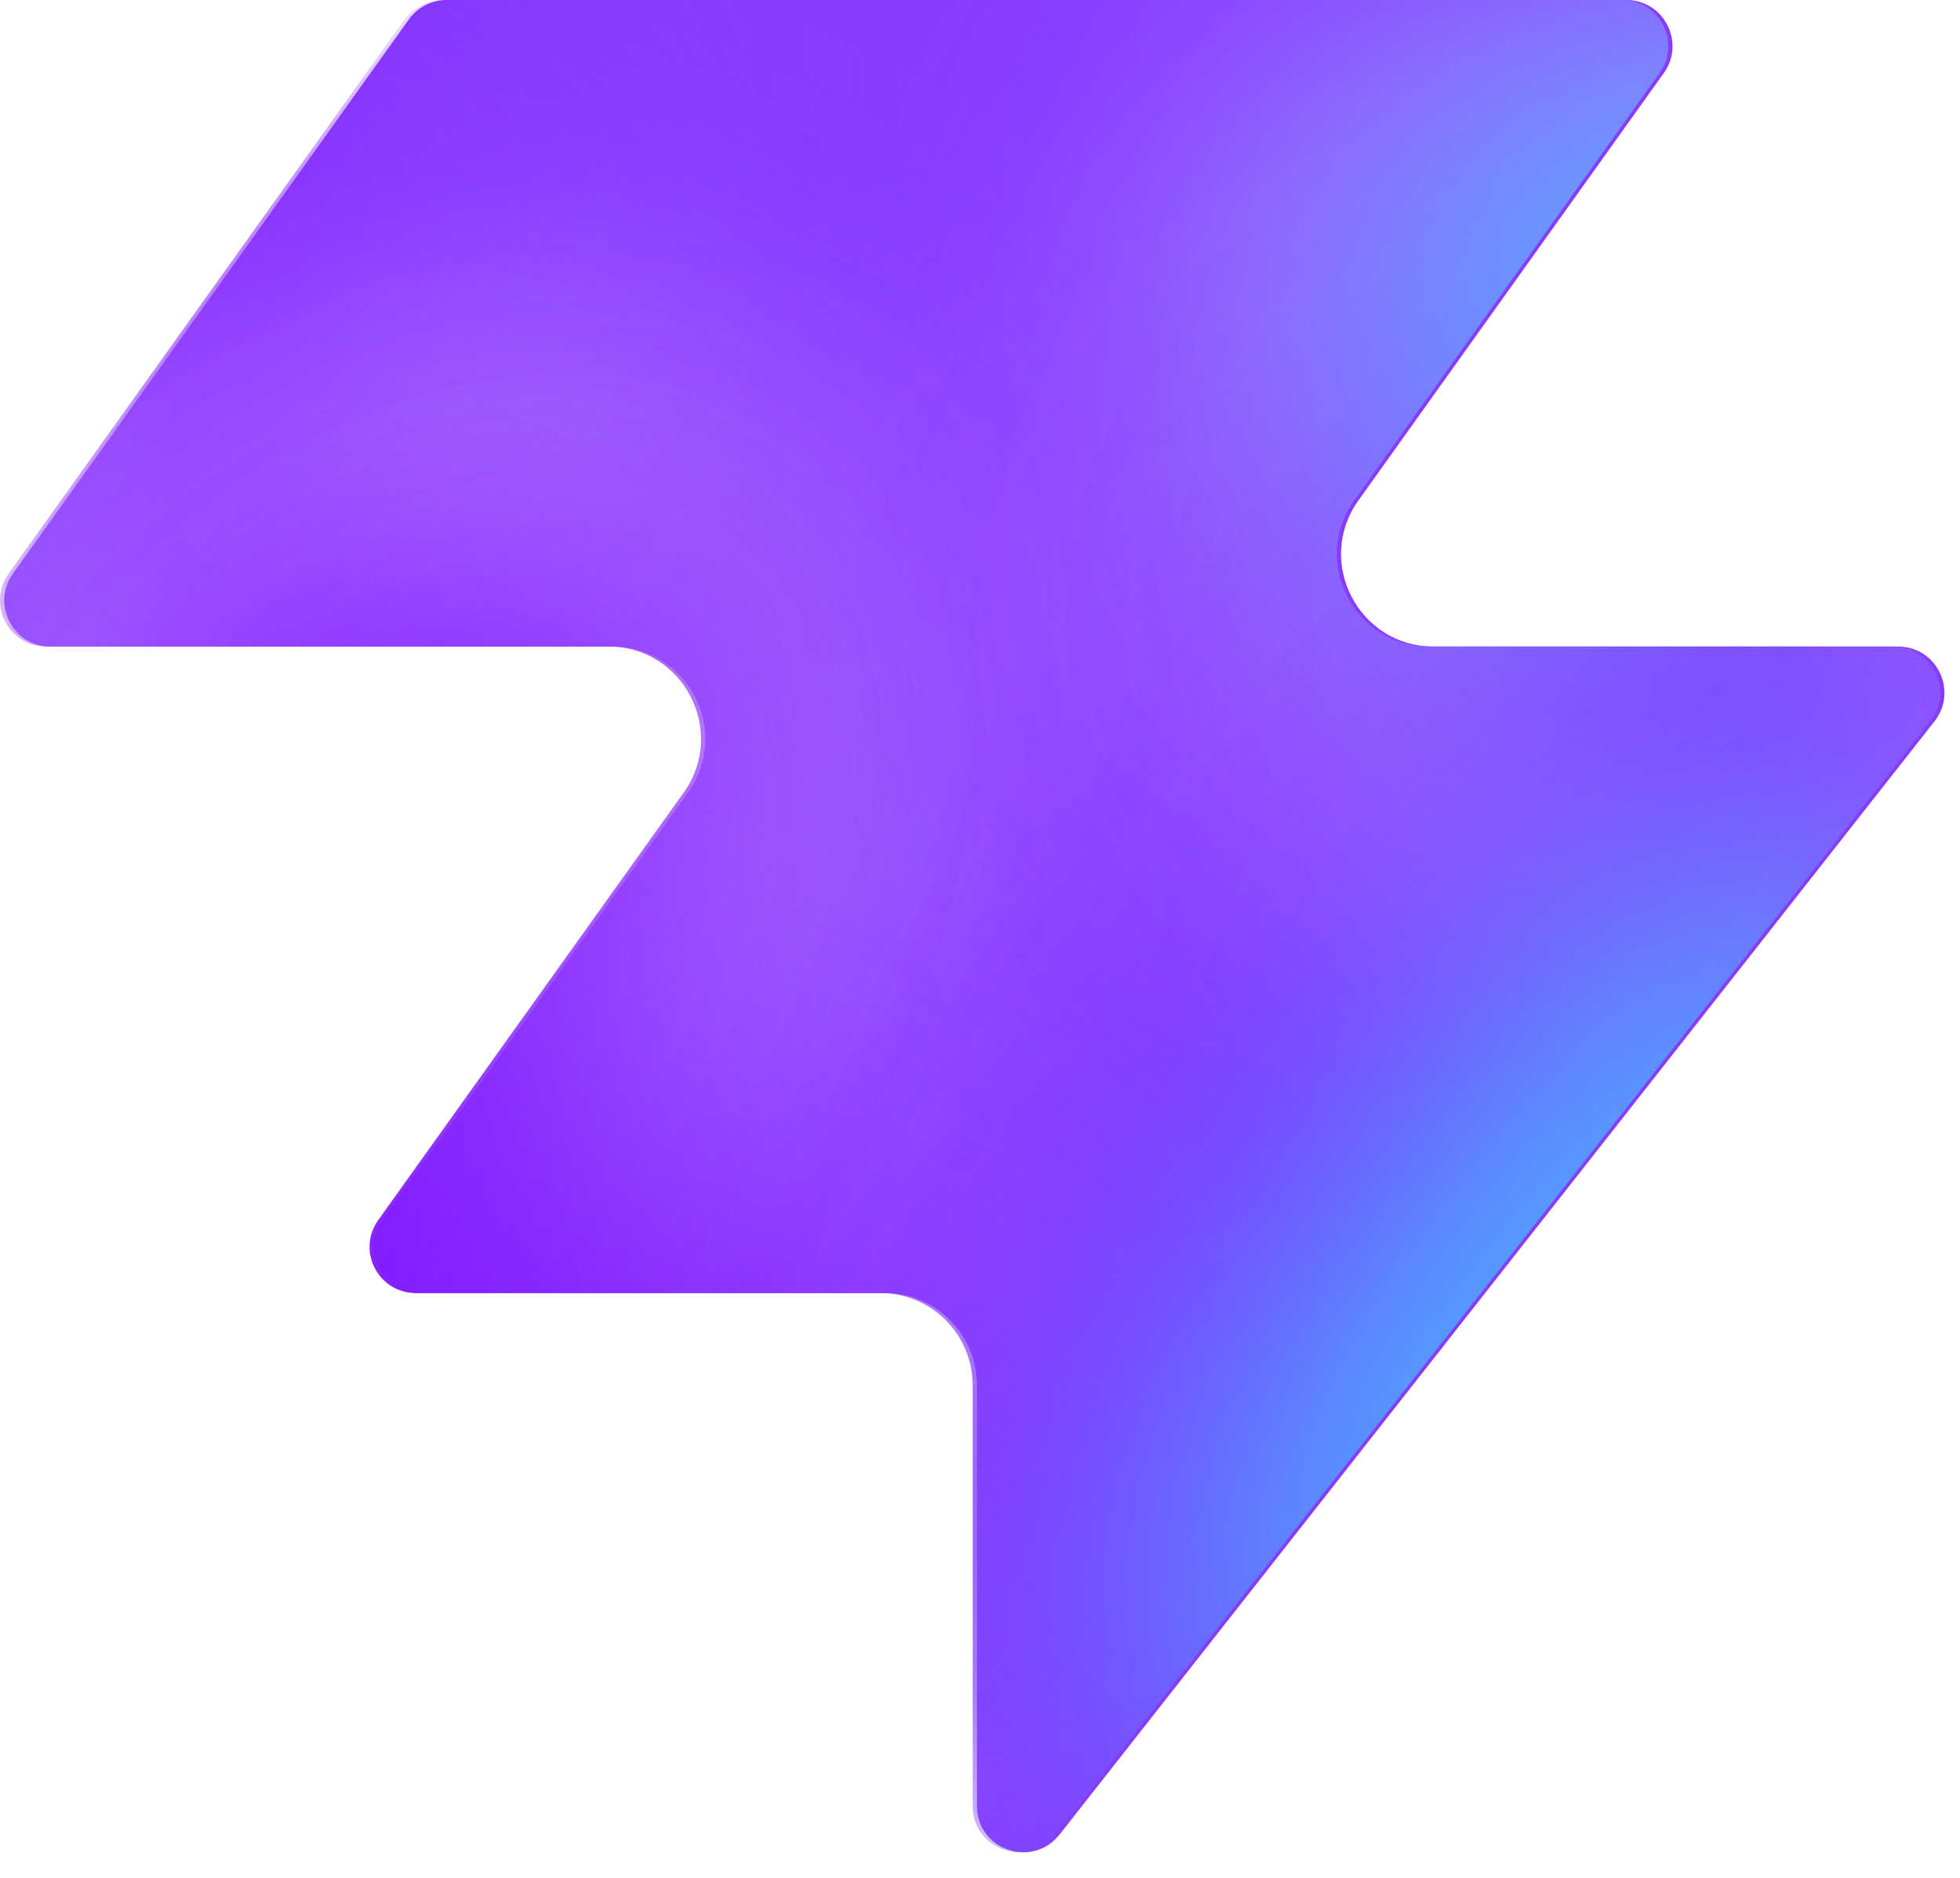
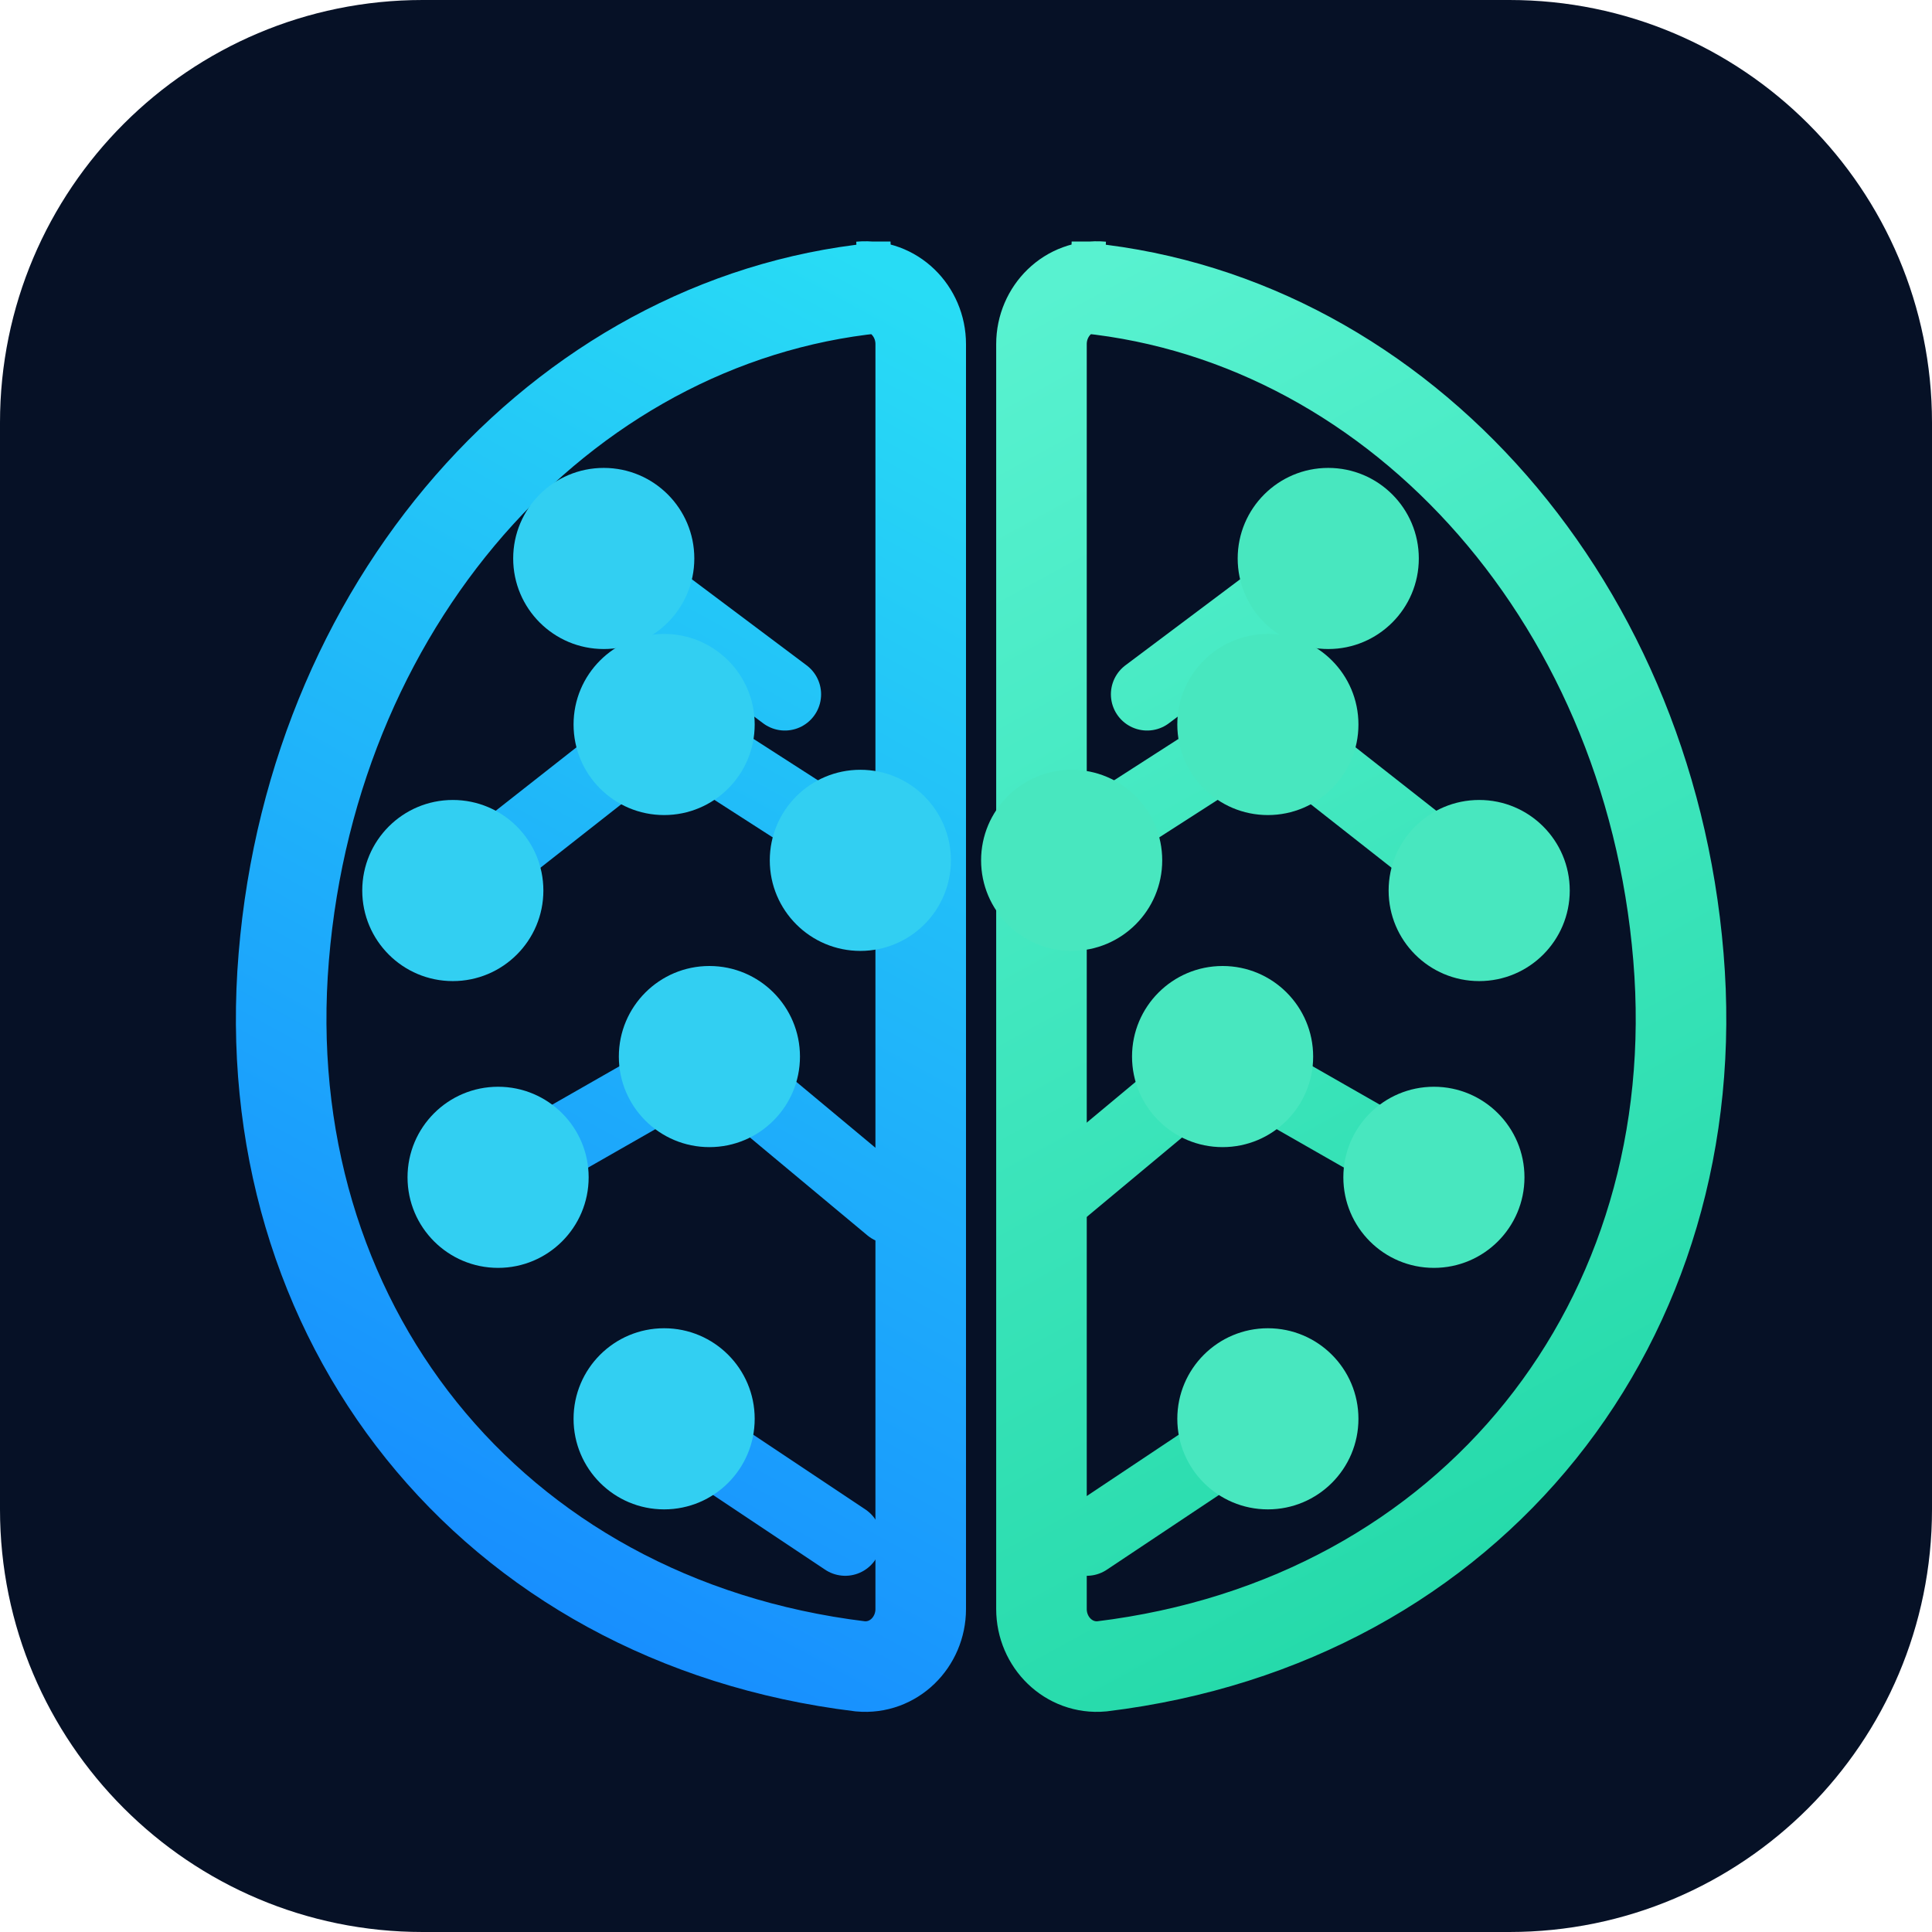
- <svg xmlns="http://www.w3.org/2000/svg" width="48" height="46" fill="none" viewBox="0 0 48 46">
-   <path fill="#863bff" d="M25.946 44.938c-.664.845-2.021.375-2.021-.698V33.937a2.26 2.26 0 0 0-2.262-2.262H10.287c-.92 0-1.456-1.04-.92-1.788l7.48-10.471c1.07-1.497 0-3.578-1.842-3.578H1.237c-.92 0-1.456-1.04-.92-1.788L10.013.474c.214-.297.556-.474.92-.474h28.894c.92 0 1.456 1.04.92 1.788l-7.48 10.471c-1.07 1.498 0 3.579 1.842 3.579h11.377c.943 0 1.473 1.088.89 1.83L25.947 44.94z" style="fill:#863bff;fill:color(display-p3 .525 .23 1);fill-opacity:1" />
-   <mask id="a" width="48" height="46" x="0" y="0" maskUnits="userSpaceOnUse" style="mask-type:alpha">
-     <path fill="#000" d="M25.842 44.938c-.664.844-2.021.375-2.021-.698V33.937a2.26 2.26 0 0 0-2.262-2.262H10.183c-.92 0-1.456-1.04-.92-1.788l7.48-10.471c1.07-1.498 0-3.579-1.842-3.579H1.133c-.92 0-1.456-1.04-.92-1.787L9.91.473c.214-.297.556-.474.92-.474h28.894c.92 0 1.456 1.04.92 1.788l-7.48 10.471c-1.07 1.498 0 3.578 1.842 3.578h11.377c.943 0 1.473 1.088.89 1.832L25.843 44.94z" style="fill:#000;fill-opacity:1" />
-   </mask>
-   <g mask="url(#a)">
-     <g filter="url(#b)">
-       <ellipse cx="5.508" cy="14.704" fill="#ede6ff" rx="5.508" ry="14.704" style="fill:#ede6ff;fill:color(display-p3 .927 .903 1);fill-opacity:1" transform="matrix(.00324 1 1 -.00324 -4.47 31.516)" />
-     </g>
-     <g filter="url(#c)">
-       <ellipse cx="10.399" cy="29.851" fill="#ede6ff" rx="10.399" ry="29.851" style="fill:#ede6ff;fill:color(display-p3 .927 .903 1);fill-opacity:1" transform="matrix(.00324 1 1 -.00324 -39.328 7.883)" />
-     </g>
-     <g filter="url(#d)">
-       <ellipse cx="5.508" cy="30.487" fill="#7e14ff" rx="5.508" ry="30.487" style="fill:#7e14ff;fill:color(display-p3 .492 .077 1);fill-opacity:1" transform="rotate(89.814 -25.913 -14.639)scale(1 -1)" />
-     </g>
-     <g filter="url(#e)">
-       <ellipse cx="5.508" cy="30.599" fill="#7e14ff" rx="5.508" ry="30.599" style="fill:#7e14ff;fill:color(display-p3 .492 .077 1);fill-opacity:1" transform="rotate(89.814 -32.644 -3.334)scale(1 -1)" />
-     </g>
-     <g filter="url(#f)">
-       <ellipse cx="5.508" cy="30.599" fill="#7e14ff" rx="5.508" ry="30.599" style="fill:#7e14ff;fill:color(display-p3 .492 .077 1);fill-opacity:1" transform="matrix(.00324 1 1 -.00324 -34.34 30.47)" />
-     </g>
-     <g filter="url(#g)">
-       <ellipse cx="14.072" cy="22.078" fill="#ede6ff" rx="14.072" ry="22.078" style="fill:#ede6ff;fill:color(display-p3 .927 .903 1);fill-opacity:1" transform="rotate(93.35 24.506 48.493)scale(-1 1)" />
-     </g>
-     <g filter="url(#h)">
-       <ellipse cx="3.47" cy="21.501" fill="#7e14ff" rx="3.47" ry="21.501" style="fill:#7e14ff;fill:color(display-p3 .492 .077 1);fill-opacity:1" transform="rotate(89.009 28.708 47.59)scale(-1 1)" />
-     </g>
-     <g filter="url(#i)">
-       <ellipse cx="3.47" cy="21.501" fill="#7e14ff" rx="3.47" ry="21.501" style="fill:#7e14ff;fill:color(display-p3 .492 .077 1);fill-opacity:1" transform="rotate(89.009 28.708 47.59)scale(-1 1)" />
-     </g>
-     <g filter="url(#j)">
-       <ellipse cx=".387" cy="8.972" fill="#7e14ff" rx="4.407" ry="29.108" style="fill:#7e14ff;fill:color(display-p3 .492 .077 1);fill-opacity:1" transform="rotate(39.51 .387 8.972)" />
-     </g>
-     <g filter="url(#k)">
-       <ellipse cx="47.523" cy="-6.092" fill="#7e14ff" rx="4.407" ry="29.108" style="fill:#7e14ff;fill:color(display-p3 .492 .077 1);fill-opacity:1" transform="rotate(37.892 47.523 -6.092)" />
-     </g>
-     <g filter="url(#l)">
-       <ellipse cx="41.412" cy="6.333" fill="#47bfff" rx="5.971" ry="9.665" style="fill:#47bfff;fill:color(display-p3 .28 .748 1);fill-opacity:1" transform="rotate(37.892 41.412 6.333)" />
-     </g>
-     <g filter="url(#m)">
-       <ellipse cx="-1.879" cy="38.332" fill="#7e14ff" rx="4.407" ry="29.108" style="fill:#7e14ff;fill:color(display-p3 .492 .077 1);fill-opacity:1" transform="rotate(37.892 -1.88 38.332)" />
-     </g>
-     <g filter="url(#n)">
-       <ellipse cx="-1.879" cy="38.332" fill="#7e14ff" rx="4.407" ry="29.108" style="fill:#7e14ff;fill:color(display-p3 .492 .077 1);fill-opacity:1" transform="rotate(37.892 -1.88 38.332)" />
-     </g>
-     <g filter="url(#o)">
-       <ellipse cx="35.651" cy="29.907" fill="#7e14ff" rx="4.407" ry="29.108" style="fill:#7e14ff;fill:color(display-p3 .492 .077 1);fill-opacity:1" transform="rotate(37.892 35.651 29.907)" />
-     </g>
-     <g filter="url(#p)">
-       <ellipse cx="38.418" cy="32.4" fill="#47bfff" rx="5.971" ry="15.297" style="fill:#47bfff;fill:color(display-p3 .28 .748 1);fill-opacity:1" transform="rotate(37.892 38.418 32.4)" />
-     </g>
+ <svg xmlns="http://www.w3.org/2000/svg" viewBox="0 0 64 64" role="img" aria-label="HIVE neural brain mark">
+   <defs>
+     <linearGradient id="left" x1="8" y1="52" x2="31" y2="10" gradientUnits="userSpaceOnUse">
+       <stop stop-color="#1688ff" />
+       <stop offset="1" stop-color="#28dcf5" />
+     </linearGradient>
+     <linearGradient id="right" x1="34" y1="10" x2="57" y2="52" gradientUnits="userSpaceOnUse">
+       <stop stop-color="#58f2d0" />
+       <stop offset="1" stop-color="#21d8a7" />
+     </linearGradient>
+   </defs>
+   <rect width="64" height="64" rx="14" fill="#061126" />
+   <path d="M29.5 9.5C19 10.3 10.4 19.6 9.4 31.7 8.4 43.7 16.2 53.7 28.5 55.2c1.1.1 2-.8 2-1.9V11.4c0-1.1-.9-2-2-1.9Z" fill="none" stroke="url(#left)" stroke-width="3" stroke-linecap="round" />
+   <path d="M35.5 9.5C46 10.3 54.6 19.6 55.6 31.7c1 12-6.8 22-19.1 23.5-1.1.1-2-.8-2-1.9V11.4c0-1.1.9-2 2-1.9Z" fill="none" stroke="url(#right)" stroke-width="3" stroke-linecap="round" />
+   <g fill="none" stroke="url(#left)" stroke-width="2.4" stroke-linecap="round" stroke-linejoin="round">
+     <path d="M15 29.5 22 24l7 4.5M16.5 39l7-4 6 5M20 18.5l6 4.5M22 47l6 4" />
  </g>
-   <defs>
-     <filter id="b" width="60.045" height="41.654" x="-19.77" y="16.149" color-interpolation-filters="sRGB" filterUnits="userSpaceOnUse">
-       <feFlood flood-opacity="0" result="BackgroundImageFix" />
-       <feBlend in="SourceGraphic" in2="BackgroundImageFix" result="shape" />
-       <feGaussianBlur result="effect1_foregroundBlur_2002_17158" stdDeviation="7.659" />
-     </filter>
-     <filter id="c" width="90.34" height="51.437" x="-54.613" y="-7.533" color-interpolation-filters="sRGB" filterUnits="userSpaceOnUse">
-       <feFlood flood-opacity="0" result="BackgroundImageFix" />
-       <feBlend in="SourceGraphic" in2="BackgroundImageFix" result="shape" />
-       <feGaussianBlur result="effect1_foregroundBlur_2002_17158" stdDeviation="7.659" />
-     </filter>
-     <filter id="d" width="79.355" height="29.4" x="-49.64" y="2.03" color-interpolation-filters="sRGB" filterUnits="userSpaceOnUse">
-       <feFlood flood-opacity="0" result="BackgroundImageFix" />
-       <feBlend in="SourceGraphic" in2="BackgroundImageFix" result="shape" />
-       <feGaussianBlur result="effect1_foregroundBlur_2002_17158" stdDeviation="4.596" />
-     </filter>
-     <filter id="e" width="79.579" height="29.4" x="-45.045" y="20.029" color-interpolation-filters="sRGB" filterUnits="userSpaceOnUse">
-       <feFlood flood-opacity="0" result="BackgroundImageFix" />
-       <feBlend in="SourceGraphic" in2="BackgroundImageFix" result="shape" />
-       <feGaussianBlur result="effect1_foregroundBlur_2002_17158" stdDeviation="4.596" />
-     </filter>
-     <filter id="f" width="79.579" height="29.4" x="-43.513" y="21.178" color-interpolation-filters="sRGB" filterUnits="userSpaceOnUse">
-       <feFlood flood-opacity="0" result="BackgroundImageFix" />
-       <feBlend in="SourceGraphic" in2="BackgroundImageFix" result="shape" />
-       <feGaussianBlur result="effect1_foregroundBlur_2002_17158" stdDeviation="4.596" />
-     </filter>
-     <filter id="g" width="74.749" height="58.852" x="15.756" y="-17.901" color-interpolation-filters="sRGB" filterUnits="userSpaceOnUse">
-       <feFlood flood-opacity="0" result="BackgroundImageFix" />
-       <feBlend in="SourceGraphic" in2="BackgroundImageFix" result="shape" />
-       <feGaussianBlur result="effect1_foregroundBlur_2002_17158" stdDeviation="7.659" />
-     </filter>
-     <filter id="h" width="61.377" height="25.362" x="23.548" y="2.284" color-interpolation-filters="sRGB" filterUnits="userSpaceOnUse">
-       <feFlood flood-opacity="0" result="BackgroundImageFix" />
-       <feBlend in="SourceGraphic" in2="BackgroundImageFix" result="shape" />
-       <feGaussianBlur result="effect1_foregroundBlur_2002_17158" stdDeviation="4.596" />
-     </filter>
-     <filter id="i" width="61.377" height="25.362" x="23.548" y="2.284" color-interpolation-filters="sRGB" filterUnits="userSpaceOnUse">
-       <feFlood flood-opacity="0" result="BackgroundImageFix" />
-       <feBlend in="SourceGraphic" in2="BackgroundImageFix" result="shape" />
-       <feGaussianBlur result="effect1_foregroundBlur_2002_17158" stdDeviation="4.596" />
-     </filter>
-     <filter id="j" width="56.045" height="63.649" x="-27.636" y="-22.853" color-interpolation-filters="sRGB" filterUnits="userSpaceOnUse">
-       <feFlood flood-opacity="0" result="BackgroundImageFix" />
-       <feBlend in="SourceGraphic" in2="BackgroundImageFix" result="shape" />
-       <feGaussianBlur result="effect1_foregroundBlur_2002_17158" stdDeviation="4.596" />
-     </filter>
-     <filter id="k" width="54.814" height="64.646" x="20.116" y="-38.415" color-interpolation-filters="sRGB" filterUnits="userSpaceOnUse">
-       <feFlood flood-opacity="0" result="BackgroundImageFix" />
-       <feBlend in="SourceGraphic" in2="BackgroundImageFix" result="shape" />
-       <feGaussianBlur result="effect1_foregroundBlur_2002_17158" stdDeviation="4.596" />
-     </filter>
-     <filter id="l" width="33.541" height="35.313" x="24.641" y="-11.323" color-interpolation-filters="sRGB" filterUnits="userSpaceOnUse">
-       <feFlood flood-opacity="0" result="BackgroundImageFix" />
-       <feBlend in="SourceGraphic" in2="BackgroundImageFix" result="shape" />
-       <feGaussianBlur result="effect1_foregroundBlur_2002_17158" stdDeviation="4.596" />
-     </filter>
-     <filter id="m" width="54.814" height="64.646" x="-29.286" y="6.009" color-interpolation-filters="sRGB" filterUnits="userSpaceOnUse">
-       <feFlood flood-opacity="0" result="BackgroundImageFix" />
-       <feBlend in="SourceGraphic" in2="BackgroundImageFix" result="shape" />
-       <feGaussianBlur result="effect1_foregroundBlur_2002_17158" stdDeviation="4.596" />
-     </filter>
-     <filter id="n" width="54.814" height="64.646" x="-29.286" y="6.009" color-interpolation-filters="sRGB" filterUnits="userSpaceOnUse">
-       <feFlood flood-opacity="0" result="BackgroundImageFix" />
-       <feBlend in="SourceGraphic" in2="BackgroundImageFix" result="shape" />
-       <feGaussianBlur result="effect1_foregroundBlur_2002_17158" stdDeviation="4.596" />
-     </filter>
-     <filter id="o" width="54.814" height="64.646" x="8.244" y="-2.416" color-interpolation-filters="sRGB" filterUnits="userSpaceOnUse">
-       <feFlood flood-opacity="0" result="BackgroundImageFix" />
-       <feBlend in="SourceGraphic" in2="BackgroundImageFix" result="shape" />
-       <feGaussianBlur result="effect1_foregroundBlur_2002_17158" stdDeviation="4.596" />
-     </filter>
-     <filter id="p" width="39.409" height="43.623" x="18.713" y="10.588" color-interpolation-filters="sRGB" filterUnits="userSpaceOnUse">
-       <feFlood flood-opacity="0" result="BackgroundImageFix" />
-       <feBlend in="SourceGraphic" in2="BackgroundImageFix" result="shape" />
-       <feGaussianBlur result="effect1_foregroundBlur_2002_17158" stdDeviation="4.596" />
-     </filter>
-   </defs>
+   <g fill="none" stroke="url(#right)" stroke-width="2.4" stroke-linecap="round" stroke-linejoin="round">
+     <path d="m49 29.5-7-5.5-7 4.5M47.5 39l-7-4-6 5M44 18.5 38 23M42 47l-6 4" />
+   </g>
+   <g fill="#32cff2">
+     <circle cx="15" cy="29.5" r="3" />
+     <circle cx="22" cy="24" r="3" />
+     <circle cx="16.5" cy="39" r="3" />
+     <circle cx="23.5" cy="35" r="3" />
+     <circle cx="20" cy="18.5" r="3" />
+     <circle cx="22" cy="47" r="3" />
+     <circle cx="28.5" cy="28.5" r="3" />
+   </g>
+   <g fill="#48e7bf">
+     <circle cx="49" cy="29.5" r="3" />
+     <circle cx="42" cy="24" r="3" />
+     <circle cx="47.5" cy="39" r="3" />
+     <circle cx="40.5" cy="35" r="3" />
+     <circle cx="44" cy="18.5" r="3" />
+     <circle cx="42" cy="47" r="3" />
+     <circle cx="35.5" cy="28.5" r="3" />
+   </g>
</svg>
